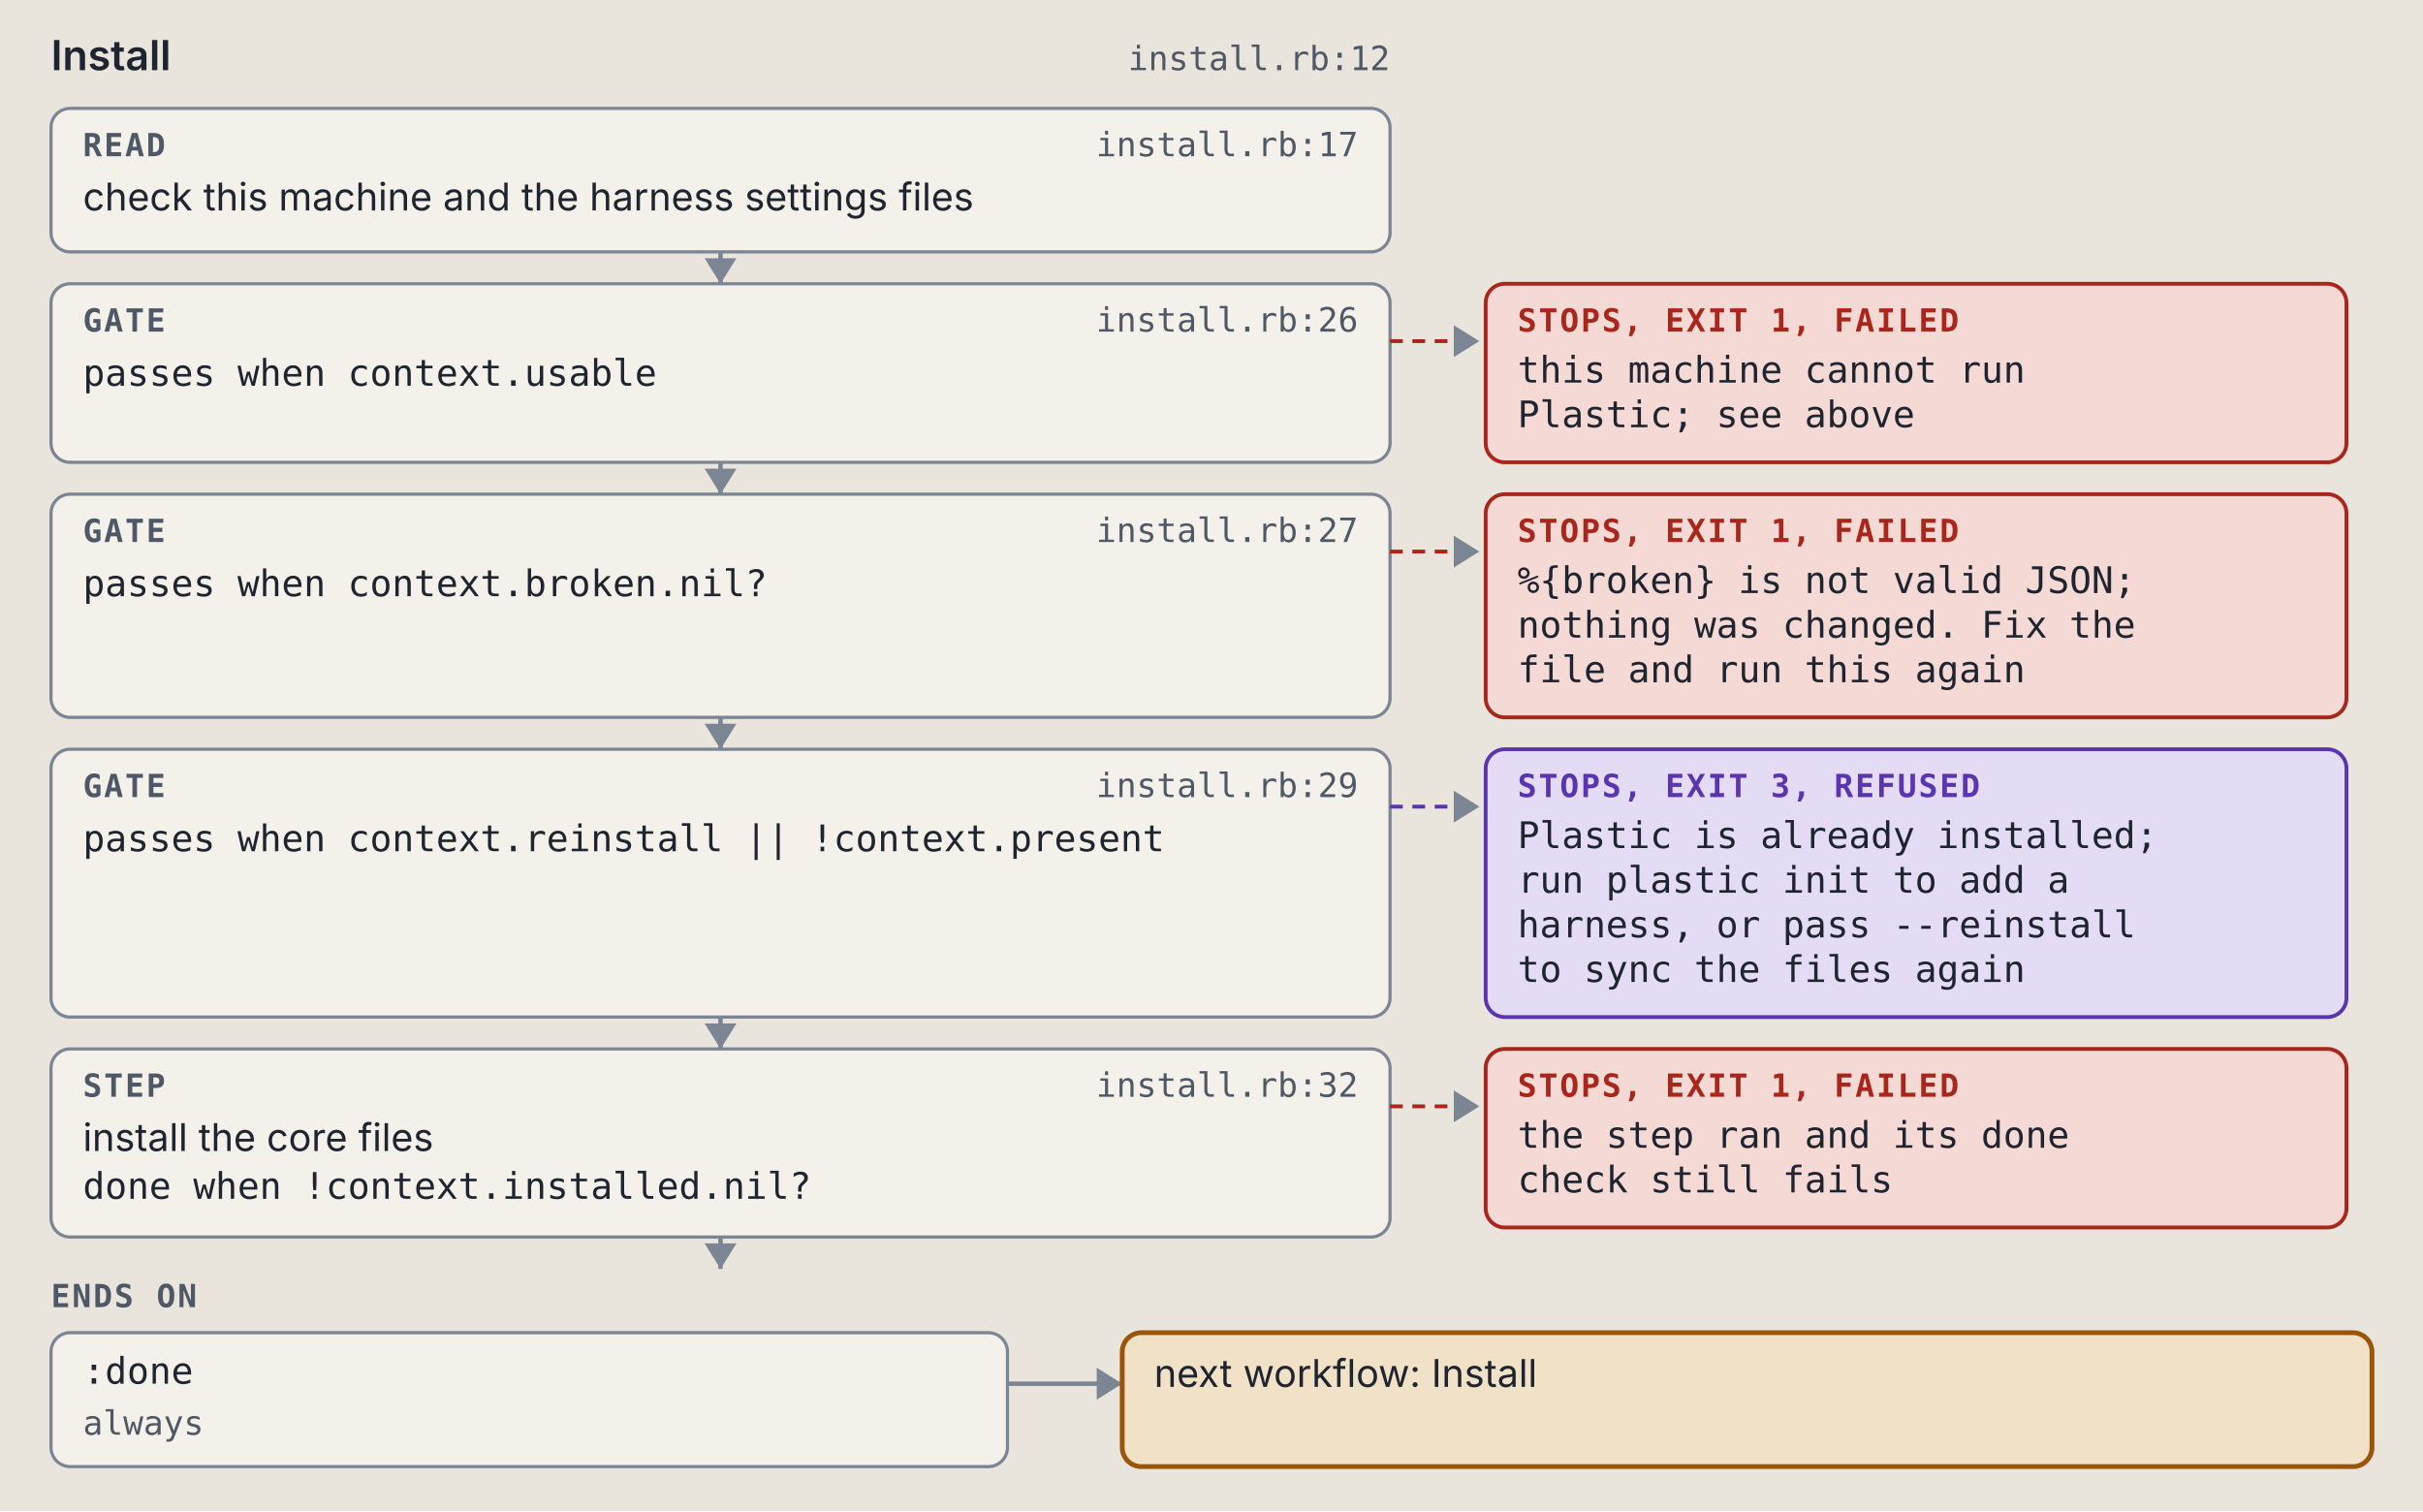
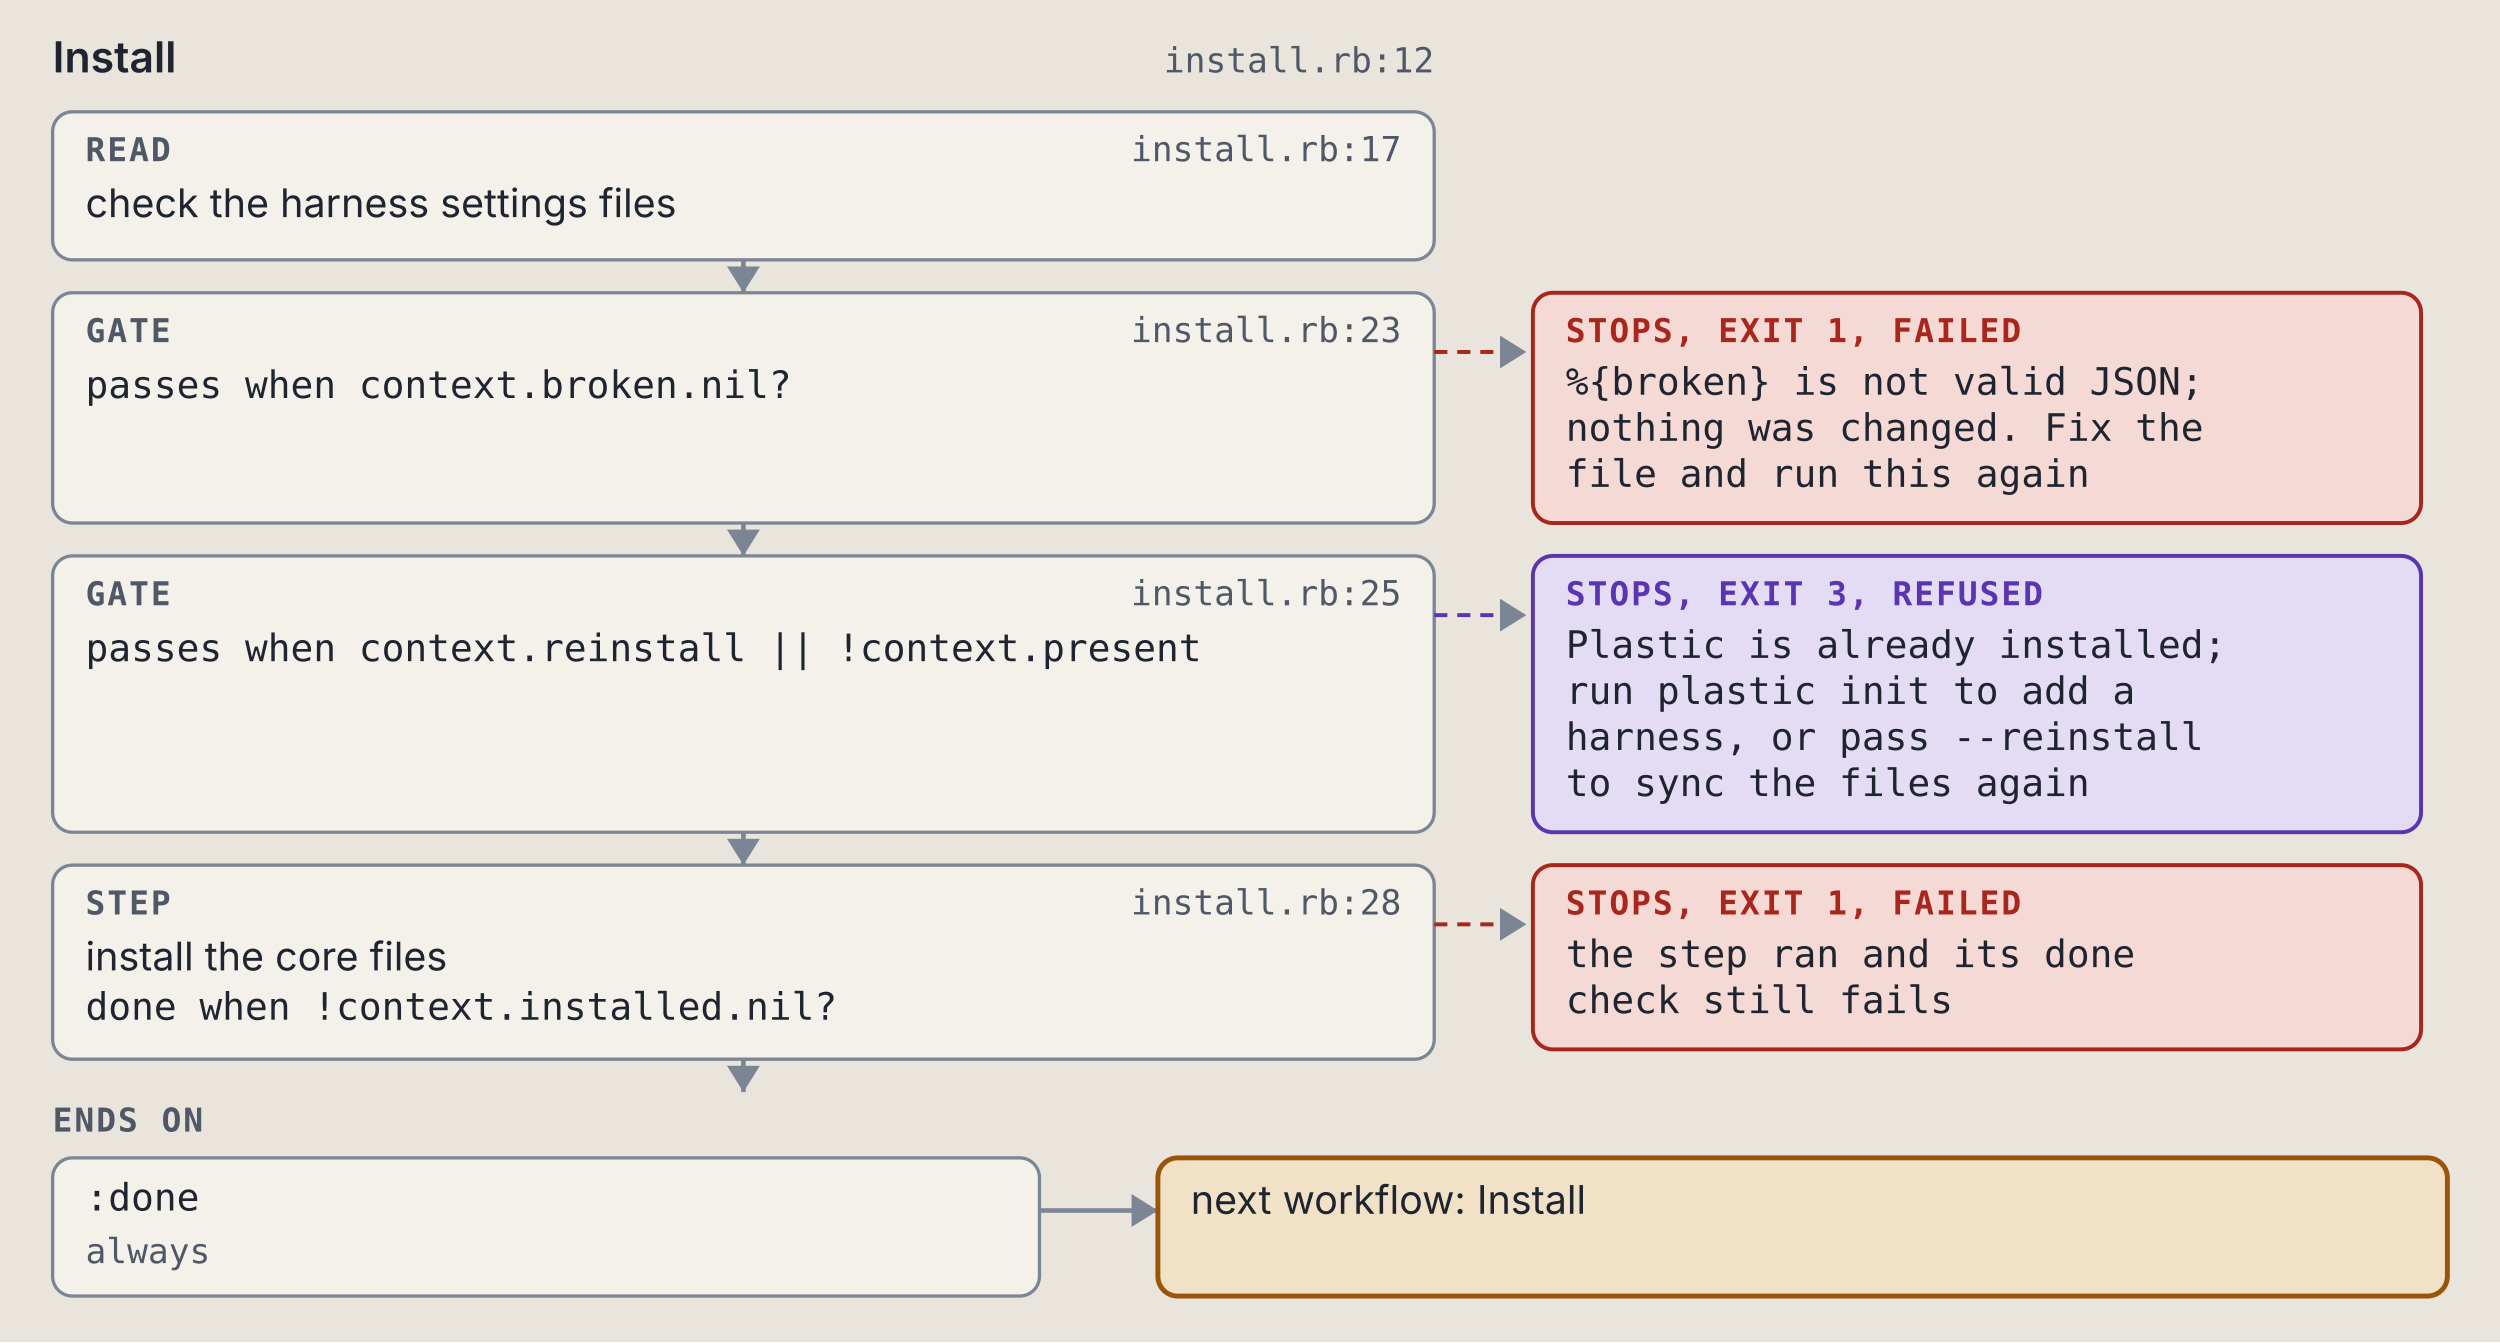
- <svg xmlns="http://www.w3.org/2000/svg" viewBox="0 0 760 474" width="760" height="474" role="img" xml:space="preserve">
+ <svg xmlns="http://www.w3.org/2000/svg" viewBox="0 0 760 408" width="760" height="408" role="img" xml:space="preserve">
  <style>.ground { fill: #e9e5dc; }
.card { fill: #f4f1ea; stroke: #7c8594; stroke-width: 1; }
.lane-code { fill: #d5e8e3; stroke: #0d6b61; stroke-width: 1.5; }
.lane-agent { fill: #f1e2c7; stroke: #9a5508; stroke-width: 1.5; }
.stop-refusal { fill: #e4dcf5; stroke: #5b35b0; stroke-width: 1.2; }
.stop-failure { fill: #f4d9d4; stroke: #a8261b; stroke-width: 1.2; }
.end { fill: #d9e2f0; stroke: #2c4a7a; stroke-width: 1.2; }
.wire { fill: none; stroke: #7c8594; stroke-width: 1.4; }
.wire-read { fill: none; stroke: #7c8594; stroke-width: 1.4; stroke-dasharray: 5 3; }
.wire-refusal { fill: none; stroke: #5b35b0; stroke-width: 1.2; stroke-dasharray: 4 3; }
.wire-failure { fill: none; stroke: #a8261b; stroke-width: 1.2; stroke-dasharray: 4 3; }
.head { fill: #7c8594; }
.t { fill: #1f2530; font: 12px "IBM Plex Sans", system-ui, -apple-system, "Segoe UI", sans-serif; }
.tb { fill: #1f2530; font: 600 13px "IBM Plex Sans", system-ui, -apple-system, "Segoe UI", sans-serif; }
.tm { fill: #1f2530; font: 11.5px "IBM Plex Mono", ui-monospace, Menlo, Consolas, monospace; }
.tag { font: 600 10px "IBM Plex Mono", ui-monospace, Menlo, Consolas, monospace; letter-spacing: .06em; }
.tag-code { fill: #0d6b61; } .tag-agent { fill: #9a5508; } .tag-refusal { fill: #5b35b0; }
.tag-failure { fill: #a8261b; } .tag-end { fill: #2c4a7a; } .tag-muted { fill: #4f5866; }
.tm.tag-muted { font-size: 10.5px; }
.db { fill: #d9e2f0; stroke: #2c4a7a; stroke-width: 1.2; }
.codebox { fill: #f4f1ea; stroke: #7c8594; stroke-width: 1; }
.cx { fill: #1f2530; font: 12px "IBM Plex Mono", ui-monospace, Menlo, Consolas, monospace; white-space: pre; }
.cx-n { fill: #4f5866; font: 11px "IBM Plex Mono", ui-monospace, Menlo, Consolas, monospace; }
.cx-k { fill: #5b35b0; } .cx-s { fill: #9a5508; } .cx-y { fill: #0d6b61; }
.cx-w { fill: #2c4a7a; font-weight: 600; } .cx-t { fill: #a8261b; } .cx-c { fill: #4f5866; font-style: italic; }
.badge { fill: #2c4a7a; } .badge-t { fill: #e9e5dc; font: 600 11px "IBM Plex Mono", ui-monospace, Menlo, Consolas, monospace; }
.bracket { fill: none; stroke: #2c4a7a; stroke-width: 1.4; }
.term { fill: #16191e; stroke: #7c8594; stroke-width: 1; }
.term-t { fill: #e6e2d8; font: 12px "IBM Plex Mono", ui-monospace, Menlo, Consolas, monospace; }
.term-p { fill: #8fd18f; font: 12px "IBM Plex Mono", ui-monospace, Menlo, Consolas, monospace; }
.term-m { fill: #a3abb6; font: 12px "IBM Plex Mono", ui-monospace, Menlo, Consolas, monospace; }
.big { font: 700 36px "IBM Plex Mono", ui-monospace, Menlo, Consolas, monospace; }

@media (prefers-color-scheme: dark) {
.ground { fill: #171a1f; }
.card { fill: #20242b; stroke: #8a93a2; stroke-width: 1; }
.lane-code { fill: #173a36; stroke: #5cc4b4; stroke-width: 1.5; }
.lane-agent { fill: #3d2e17; stroke: #e5a95a; stroke-width: 1.5; }
.stop-refusal { fill: #2d2445; stroke: #b59cf2; stroke-width: 1.2; }
.stop-failure { fill: #45211e; stroke: #f2958a; stroke-width: 1.2; }
.end { fill: #1f2c42; stroke: #97b6e8; stroke-width: 1.2; }
.wire { fill: none; stroke: #8a93a2; stroke-width: 1.4; }
.wire-read { fill: none; stroke: #8a93a2; stroke-width: 1.4; stroke-dasharray: 5 3; }
.wire-refusal { fill: none; stroke: #b59cf2; stroke-width: 1.2; stroke-dasharray: 4 3; }
.wire-failure { fill: none; stroke: #f2958a; stroke-width: 1.2; stroke-dasharray: 4 3; }
.head { fill: #8a93a2; }
.t { fill: #e8e4da; font: 12px "IBM Plex Sans", system-ui, -apple-system, "Segoe UI", sans-serif; }
.tb { fill: #e8e4da; font: 600 13px "IBM Plex Sans", system-ui, -apple-system, "Segoe UI", sans-serif; }
.tm { fill: #e8e4da; font: 11.5px "IBM Plex Mono", ui-monospace, Menlo, Consolas, monospace; }
.tag { font: 600 10px "IBM Plex Mono", ui-monospace, Menlo, Consolas, monospace; letter-spacing: .06em; }
.tag-code { fill: #5cc4b4; } .tag-agent { fill: #e5a95a; } .tag-refusal { fill: #b59cf2; }
.tag-failure { fill: #f2958a; } .tag-end { fill: #97b6e8; } .tag-muted { fill: #b3b9c3; }
.tm.tag-muted { font-size: 10.5px; }
.db { fill: #1f2c42; stroke: #97b6e8; stroke-width: 1.2; }
.codebox { fill: #20242b; stroke: #8a93a2; stroke-width: 1; }
.cx { fill: #e8e4da; font: 12px "IBM Plex Mono", ui-monospace, Menlo, Consolas, monospace; white-space: pre; }
.cx-n { fill: #b3b9c3; font: 11px "IBM Plex Mono", ui-monospace, Menlo, Consolas, monospace; }
.cx-k { fill: #b59cf2; } .cx-s { fill: #e5a95a; } .cx-y { fill: #5cc4b4; }
.cx-w { fill: #97b6e8; font-weight: 600; } .cx-t { fill: #f2958a; } .cx-c { fill: #b3b9c3; font-style: italic; }
.badge { fill: #97b6e8; } .badge-t { fill: #171a1f; font: 600 11px "IBM Plex Mono", ui-monospace, Menlo, Consolas, monospace; }
.bracket { fill: none; stroke: #97b6e8; stroke-width: 1.4; }
.term { fill: #16191e; stroke: #8a93a2; stroke-width: 1; }
.term-t { fill: #e6e2d8; font: 12px "IBM Plex Mono", ui-monospace, Menlo, Consolas, monospace; }
.term-p { fill: #8fd18f; font: 12px "IBM Plex Mono", ui-monospace, Menlo, Consolas, monospace; }
.term-m { fill: #a3abb6; font: 12px "IBM Plex Mono", ui-monospace, Menlo, Consolas, monospace; }
.big { font: 700 36px "IBM Plex Mono", ui-monospace, Menlo, Consolas, monospace; }
}</style>
  <rect width="100%" height="100%" class="ground" />
  <text x="16" y="22" class="tb" text-anchor="start">Install</text>
  <text x="436" y="22" class="tm tag-muted" text-anchor="end">install.rb:12</text>
  <rect x="16" y="34" width="420" height="45" rx="6" class="card" />
  <text x="26" y="49" class="tag tag-muted" text-anchor="start">READ</text>
  <text x="426" y="49" class="tm tag-muted" text-anchor="end">install.rb:17</text>
-   <text x="26" y="66" class="t" text-anchor="start">check this machine and the harness settings files</text>
+   <text x="26" y="66" class="t" text-anchor="start">check the harness settings files</text>
  <path d="M 226 79 L 226 89" class="wire" />
  <path d="M 221 81 L 226 89 L 231 81 Z" class="head" />
-   <rect x="16" y="89" width="420" height="56" rx="6" class="card" />
+   <rect x="16" y="89" width="420" height="70" rx="6" class="card" />
  <text x="26" y="104" class="tag tag-muted" text-anchor="start">GATE</text>
-   <text x="426" y="104" class="tm tag-muted" text-anchor="end">install.rb:26</text>
-   <text x="26" y="121" class="tm" text-anchor="start">passes when context.usable</text>
+   <text x="426" y="104" class="tm tag-muted" text-anchor="end">install.rb:23</text>
+   <text x="26" y="121" class="tm" text-anchor="start">passes when context.broken.nil?</text>
  <path d="M 436 107 L 464 107" class="wire-failure" />
  <path d="M 456 102 L 464 107 L 456 112 Z" class="head" />
-   <rect x="466" y="89" width="270" height="56" rx="6" class="stop-failure" />
+   <rect x="466" y="89" width="270" height="70" rx="6" class="stop-failure" />
  <text x="476" y="104" class="tag tag-failure" text-anchor="start">STOPS, EXIT 1, FAILED</text>
-   <text x="476" y="120" class="tm" text-anchor="start">this machine cannot run</text>
-   <text x="476" y="134" class="tm" text-anchor="start">Plastic; see above</text>
-   <path d="M 226 145 L 226 155" class="wire" />
-   <path d="M 221 147 L 226 155 L 231 147 Z" class="head" />
-   <rect x="16" y="155" width="420" height="70" rx="6" class="card" />
-   <text x="26" y="170" class="tag tag-muted" text-anchor="start">GATE</text>
-   <text x="426" y="170" class="tm tag-muted" text-anchor="end">install.rb:27</text>
-   <text x="26" y="187" class="tm" text-anchor="start">passes when context.broken.nil?</text>
-   <path d="M 436 173 L 464 173" class="wire-failure" />
-   <path d="M 456 168 L 464 173 L 456 178 Z" class="head" />
-   <rect x="466" y="155" width="270" height="70" rx="6" class="stop-failure" />
-   <text x="476" y="170" class="tag tag-failure" text-anchor="start">STOPS, EXIT 1, FAILED</text>
-   <text x="476" y="186" class="tm" text-anchor="start">%{broken} is not valid JSON;</text>
-   <text x="476" y="200" class="tm" text-anchor="start">nothing was changed. Fix the</text>
-   <text x="476" y="214" class="tm" text-anchor="start">file and run this again</text>
-   <path d="M 226 225 L 226 235" class="wire" />
-   <path d="M 221 227 L 226 235 L 231 227 Z" class="head" />
-   <rect x="16" y="235" width="420" height="84" rx="6" class="card" />
-   <text x="26" y="250" class="tag tag-muted" text-anchor="start">GATE</text>
-   <text x="426" y="250" class="tm tag-muted" text-anchor="end">install.rb:29</text>
-   <text x="26" y="267" class="tm" text-anchor="start">passes when context.reinstall || !context.present</text>
-   <path d="M 436 253 L 464 253" class="wire-refusal" />
-   <path d="M 456 248 L 464 253 L 456 258 Z" class="head" />
-   <rect x="466" y="235" width="270" height="84" rx="6" class="stop-refusal" />
-   <text x="476" y="250" class="tag tag-refusal" text-anchor="start">STOPS, EXIT 3, REFUSED</text>
-   <text x="476" y="266" class="tm" text-anchor="start">Plastic is already installed;</text>
-   <text x="476" y="280" class="tm" text-anchor="start">run plastic init to add a</text>
-   <text x="476" y="294" class="tm" text-anchor="start">harness, or pass --reinstall</text>
-   <text x="476" y="308" class="tm" text-anchor="start">to sync the files again</text>
-   <path d="M 226 319 L 226 329" class="wire" />
-   <path d="M 221 321 L 226 329 L 231 321 Z" class="head" />
-   <rect x="16" y="329" width="420" height="59" rx="6" class="card" />
-   <text x="26" y="344" class="tag tag-muted" text-anchor="start">STEP</text>
-   <text x="426" y="344" class="tm tag-muted" text-anchor="end">install.rb:32</text>
-   <text x="26" y="361" class="t" text-anchor="start">install the core files</text>
-   <text x="26" y="376" class="tm" text-anchor="start">done when !context.installed.nil?</text>
-   <path d="M 436 347 L 464 347" class="wire-failure" />
-   <path d="M 456 342 L 464 347 L 456 352 Z" class="head" />
-   <rect x="466" y="329" width="270" height="56" rx="6" class="stop-failure" />
-   <text x="476" y="344" class="tag tag-failure" text-anchor="start">STOPS, EXIT 1, FAILED</text>
-   <text x="476" y="360" class="tm" text-anchor="start">the step ran and its done</text>
-   <text x="476" y="374" class="tm" text-anchor="start">check still fails</text>
-   <path d="M 226 388 L 226 398" class="wire" />
-   <path d="M 221 390 L 226 398 L 231 390 Z" class="head" />
-   <text x="16" y="410" class="tag tag-muted" text-anchor="start">ENDS ON</text>
-   <rect x="16" y="418" width="300" height="42" rx="6" class="card" />
-   <text x="26" y="434" class="tm" text-anchor="start">:done</text>
-   <text x="26" y="450" class="tm tag-muted" text-anchor="start">always</text>
-   <path d="M 316 434 L 352 434" class="wire" />
-   <path d="M 344 429 L 352 434 L 344 439 Z" class="head" />
-   <rect x="352" y="418" width="392" height="42" rx="6" class="lane-agent" />
-   <text x="362" y="435" class="t" text-anchor="start">next workflow: Install</text>
+   <text x="476" y="120" class="tm" text-anchor="start">%{broken} is not valid JSON;</text>
+   <text x="476" y="134" class="tm" text-anchor="start">nothing was changed. Fix the</text>
+   <text x="476" y="148" class="tm" text-anchor="start">file and run this again</text>
+   <path d="M 226 159 L 226 169" class="wire" />
+   <path d="M 221 161 L 226 169 L 231 161 Z" class="head" />
+   <rect x="16" y="169" width="420" height="84" rx="6" class="card" />
+   <text x="26" y="184" class="tag tag-muted" text-anchor="start">GATE</text>
+   <text x="426" y="184" class="tm tag-muted" text-anchor="end">install.rb:25</text>
+   <text x="26" y="201" class="tm" text-anchor="start">passes when context.reinstall || !context.present</text>
+   <path d="M 436 187 L 464 187" class="wire-refusal" />
+   <path d="M 456 182 L 464 187 L 456 192 Z" class="head" />
+   <rect x="466" y="169" width="270" height="84" rx="6" class="stop-refusal" />
+   <text x="476" y="184" class="tag tag-refusal" text-anchor="start">STOPS, EXIT 3, REFUSED</text>
+   <text x="476" y="200" class="tm" text-anchor="start">Plastic is already installed;</text>
+   <text x="476" y="214" class="tm" text-anchor="start">run plastic init to add a</text>
+   <text x="476" y="228" class="tm" text-anchor="start">harness, or pass --reinstall</text>
+   <text x="476" y="242" class="tm" text-anchor="start">to sync the files again</text>
+   <path d="M 226 253 L 226 263" class="wire" />
+   <path d="M 221 255 L 226 263 L 231 255 Z" class="head" />
+   <rect x="16" y="263" width="420" height="59" rx="6" class="card" />
+   <text x="26" y="278" class="tag tag-muted" text-anchor="start">STEP</text>
+   <text x="426" y="278" class="tm tag-muted" text-anchor="end">install.rb:28</text>
+   <text x="26" y="295" class="t" text-anchor="start">install the core files</text>
+   <text x="26" y="310" class="tm" text-anchor="start">done when !context.installed.nil?</text>
+   <path d="M 436 281 L 464 281" class="wire-failure" />
+   <path d="M 456 276 L 464 281 L 456 286 Z" class="head" />
+   <rect x="466" y="263" width="270" height="56" rx="6" class="stop-failure" />
+   <text x="476" y="278" class="tag tag-failure" text-anchor="start">STOPS, EXIT 1, FAILED</text>
+   <text x="476" y="294" class="tm" text-anchor="start">the step ran and its done</text>
+   <text x="476" y="308" class="tm" text-anchor="start">check still fails</text>
+   <path d="M 226 322 L 226 332" class="wire" />
+   <path d="M 221 324 L 226 332 L 231 324 Z" class="head" />
+   <text x="16" y="344" class="tag tag-muted" text-anchor="start">ENDS ON</text>
+   <rect x="16" y="352" width="300" height="42" rx="6" class="card" />
+   <text x="26" y="368" class="tm" text-anchor="start">:done</text>
+   <text x="26" y="384" class="tm tag-muted" text-anchor="start">always</text>
+   <path d="M 316 368 L 352 368" class="wire" />
+   <path d="M 344 363 L 352 368 L 344 373 Z" class="head" />
+   <rect x="352" y="352" width="392" height="42" rx="6" class="lane-agent" />
+   <text x="362" y="369" class="t" text-anchor="start">next workflow: Install</text>
</svg>
